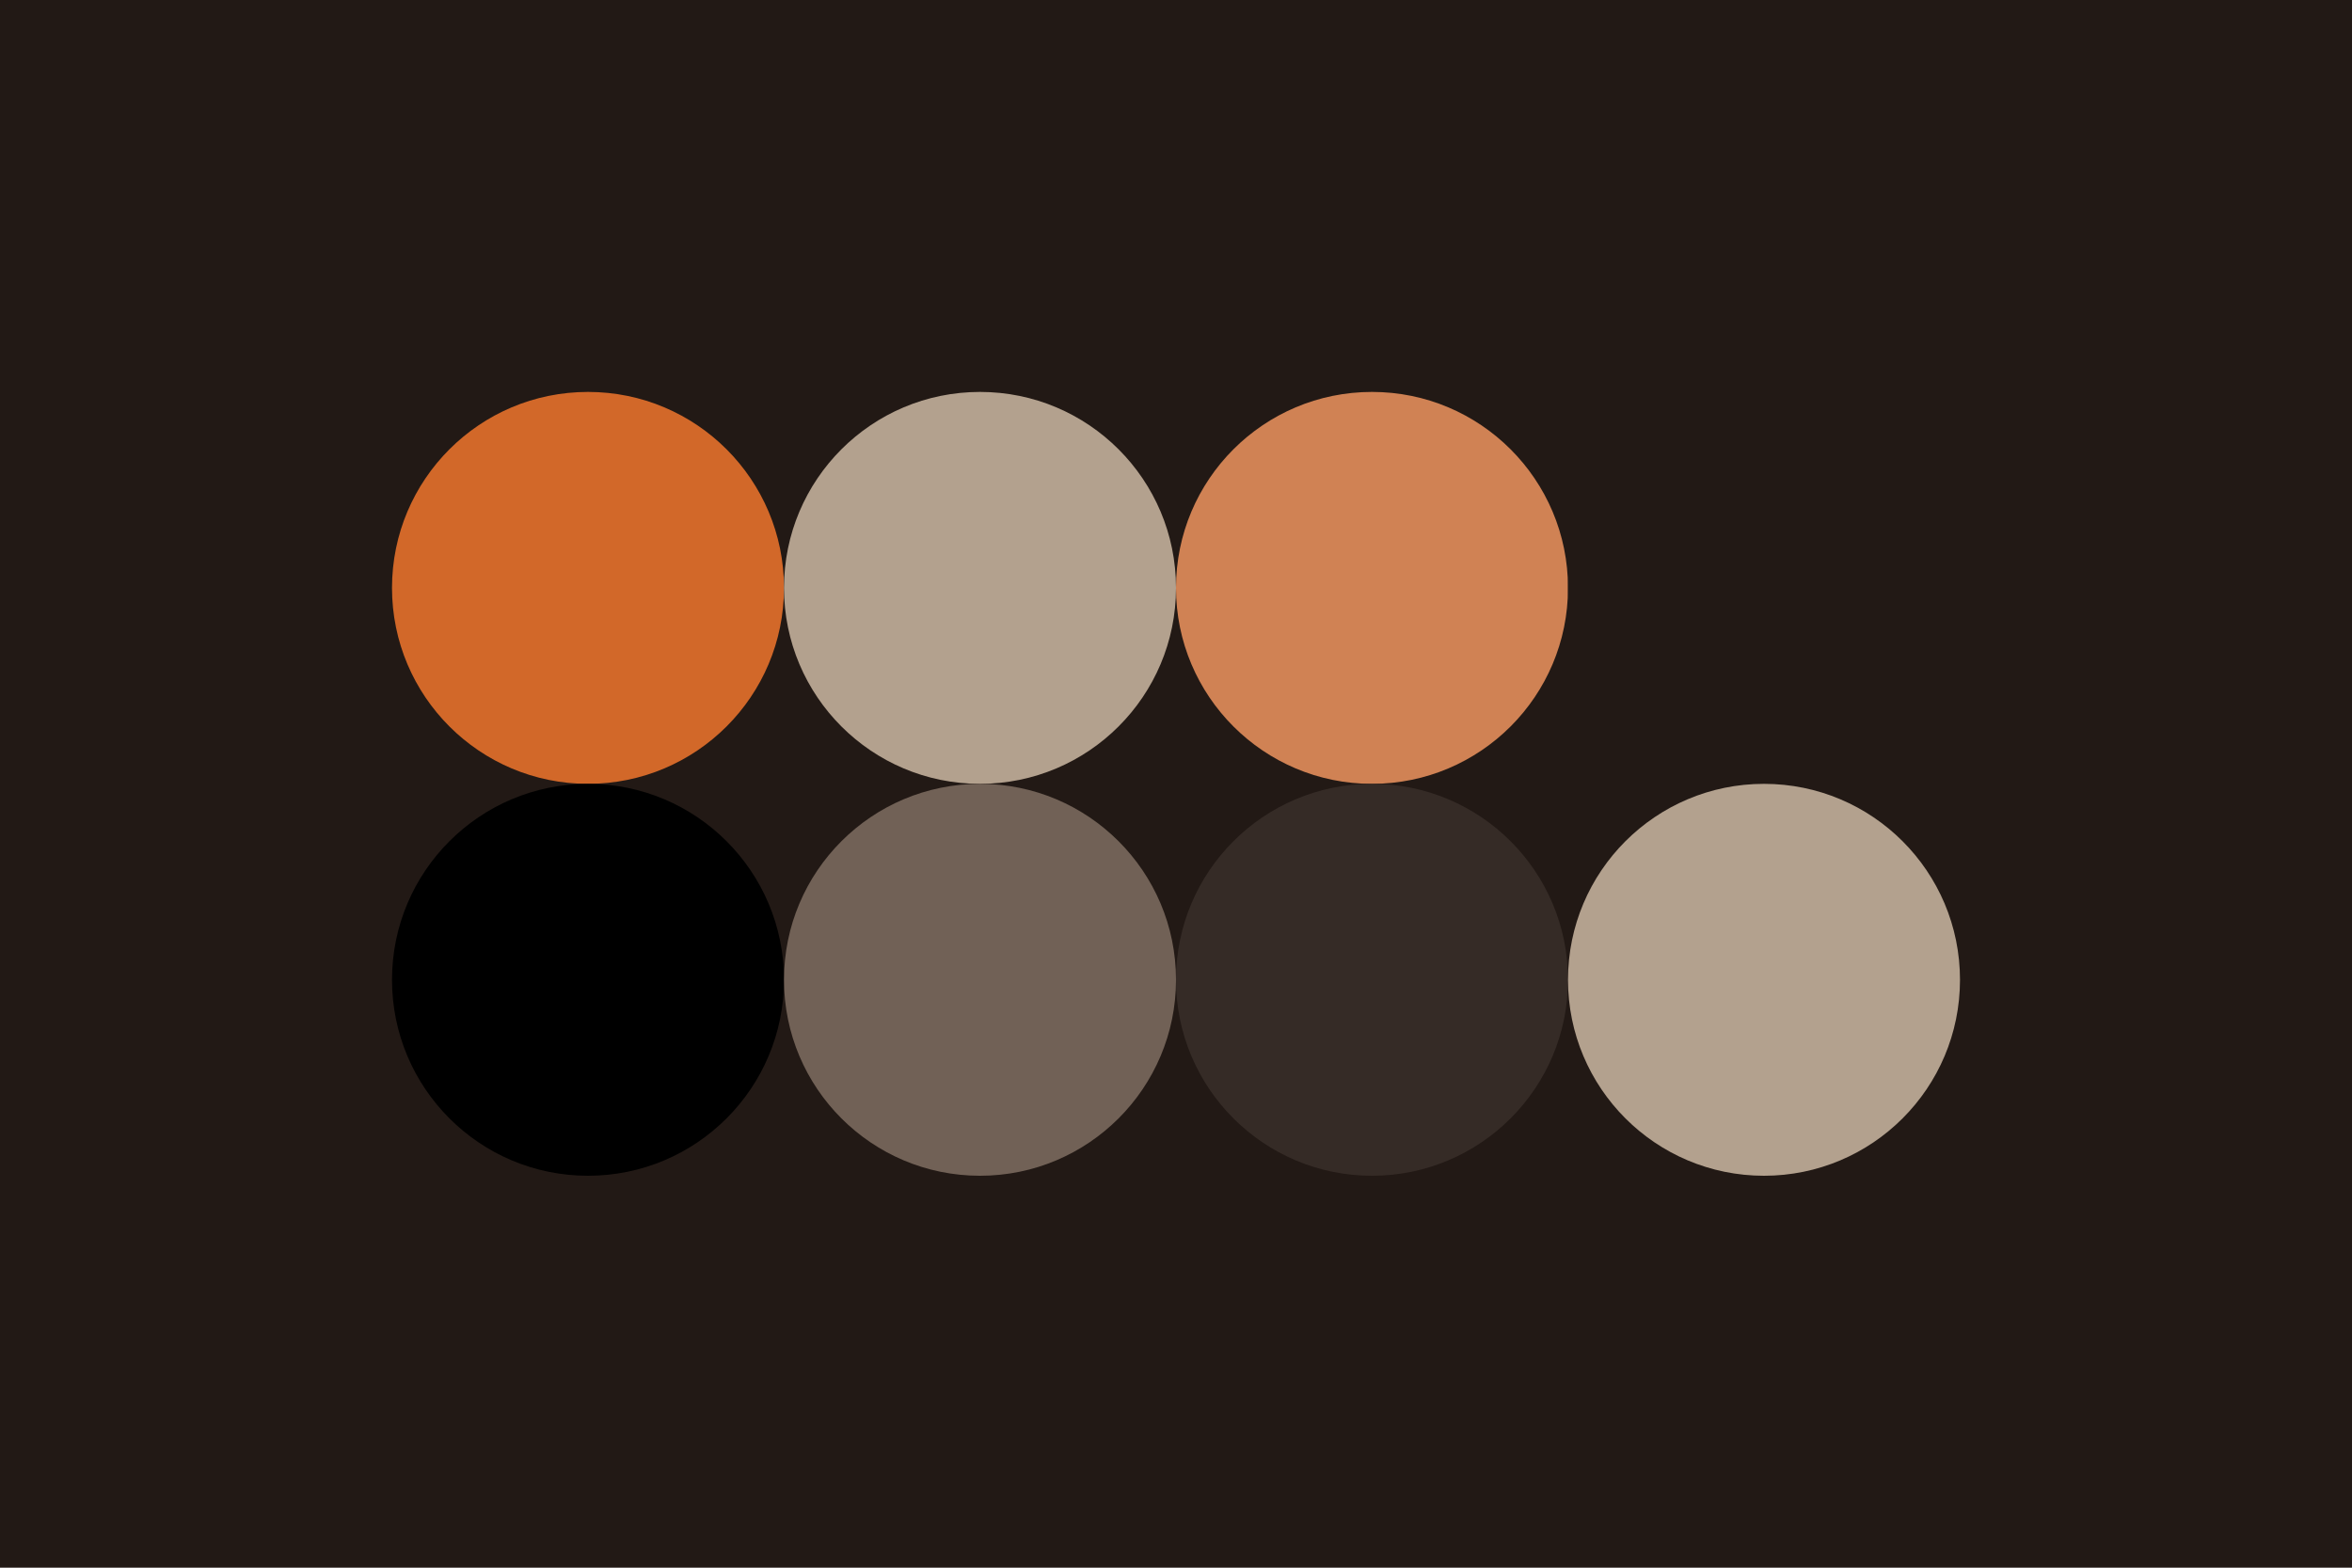
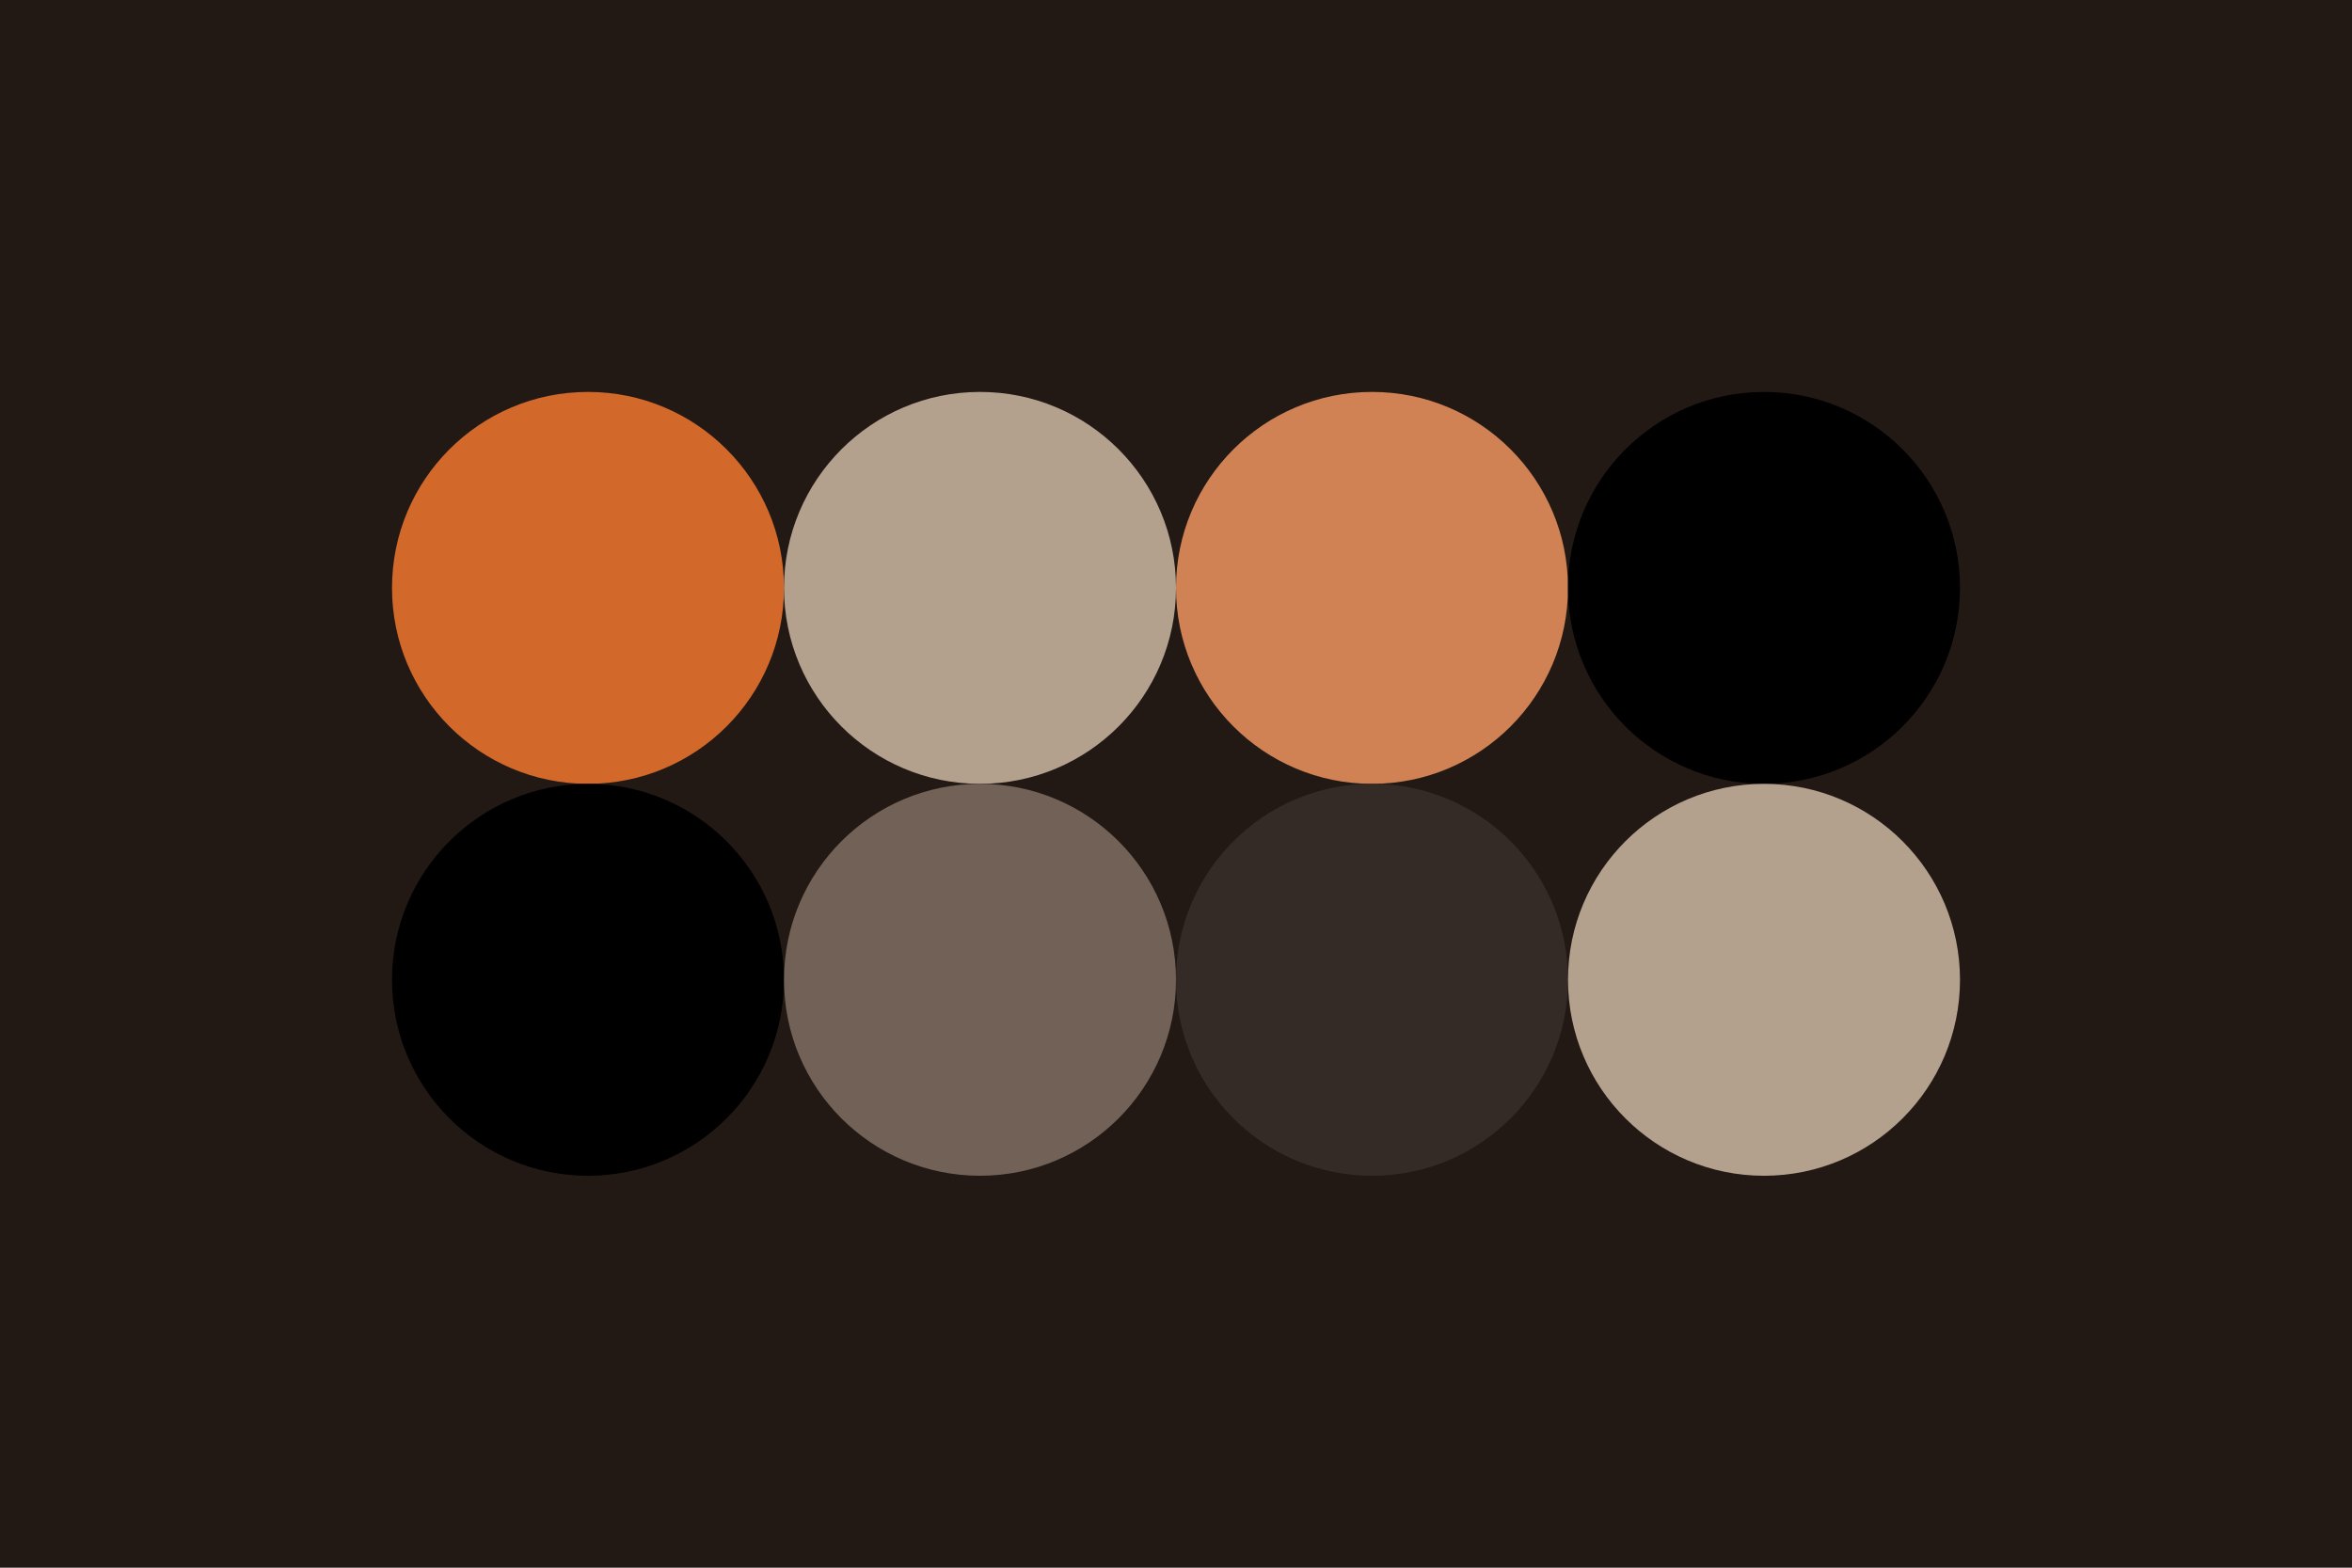
<svg xmlns="http://www.w3.org/2000/svg" width="96px" height="64px" baseProfile="full" version="1.1">
  <rect id="mode" fill="dark" />
  <rect width="96" height="64" id="background" fill="#221915" />
  <circle cx="24" cy="24" r="8" id="f_high" fill="#d26829" />
  <circle cx="40" cy="24" r="8" id="f_med" fill="#b3a18e" />
  <circle cx="56" cy="24" r="8" id="f_low" fill="#d08254" />
-   <circle cx="72" cy="24" r="8" id="f_inv" fill="#221915" />
+   <circle cx="72" cy="24" r="8" id="f_inv" fill="#000000" />
  <circle cx="24" cy="40" r="8" id="b_high" fill="#000000" />
  <circle cx="40" cy="40" r="8" id="b_med" fill="#716156" />
  <circle cx="56" cy="40" r="8" id="b_low" fill="#352b26" />
  <circle cx="72" cy="40" r="8" id="b_inv" fill="#b3a18e" />
</svg>
